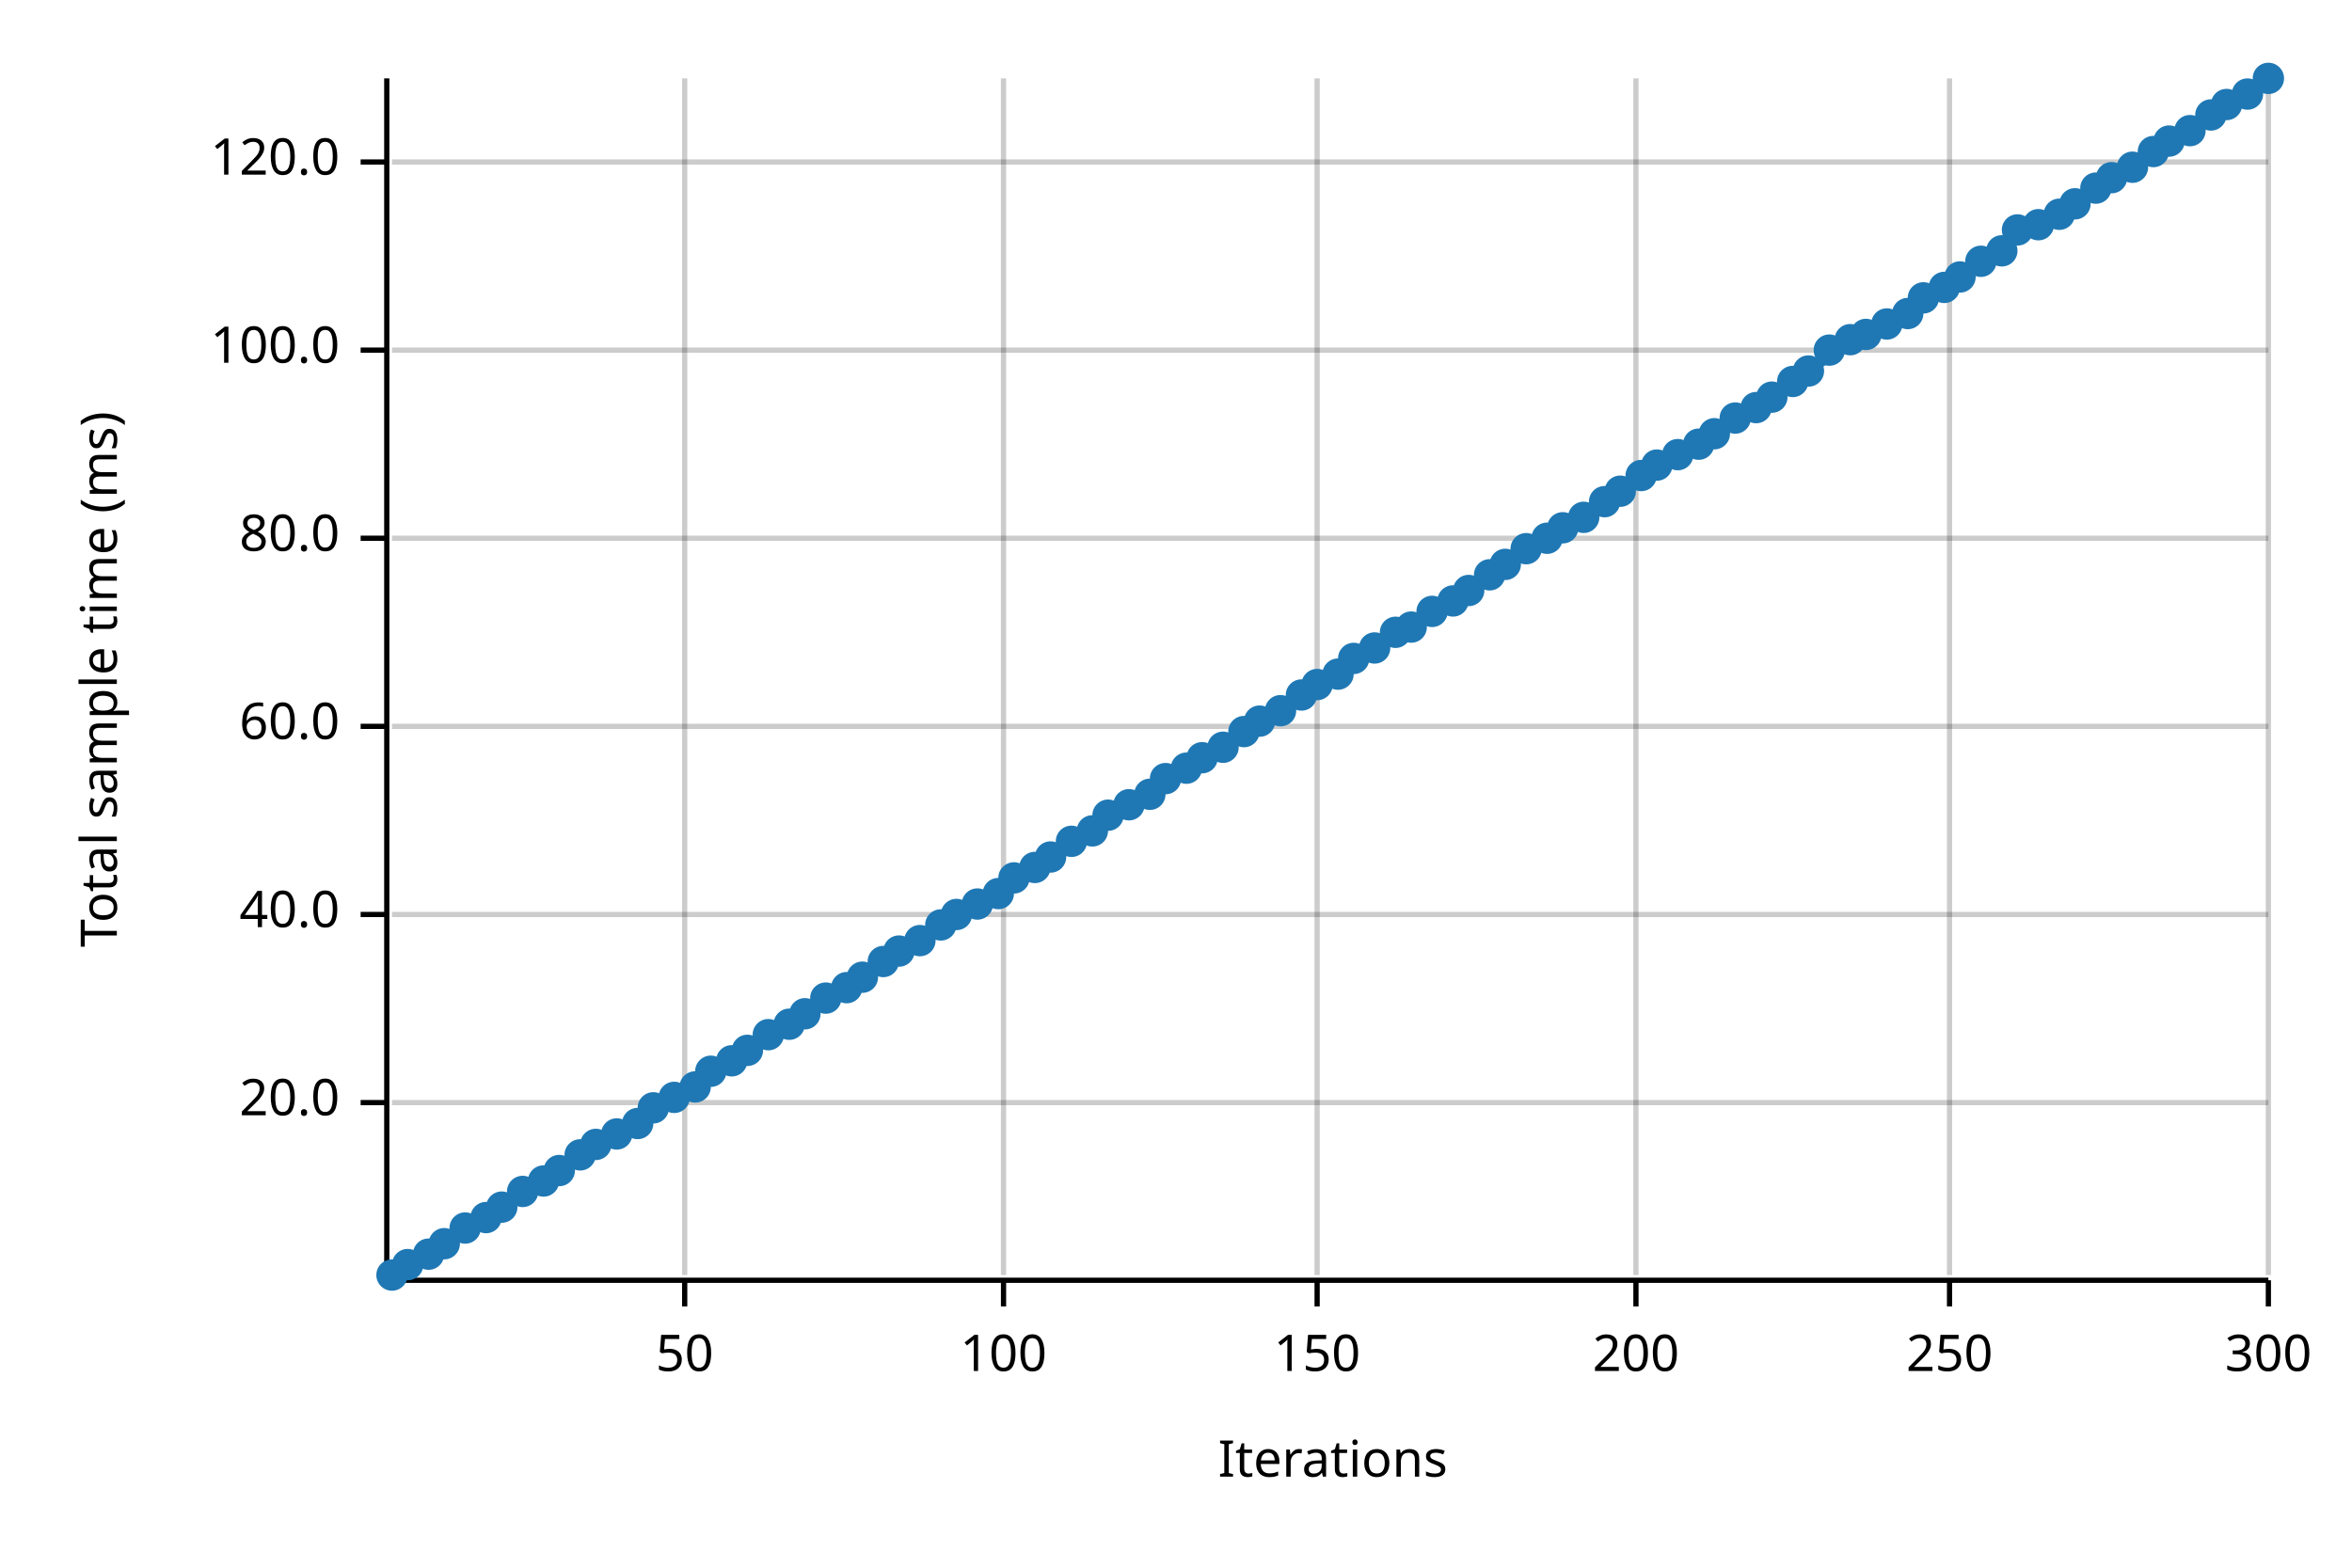
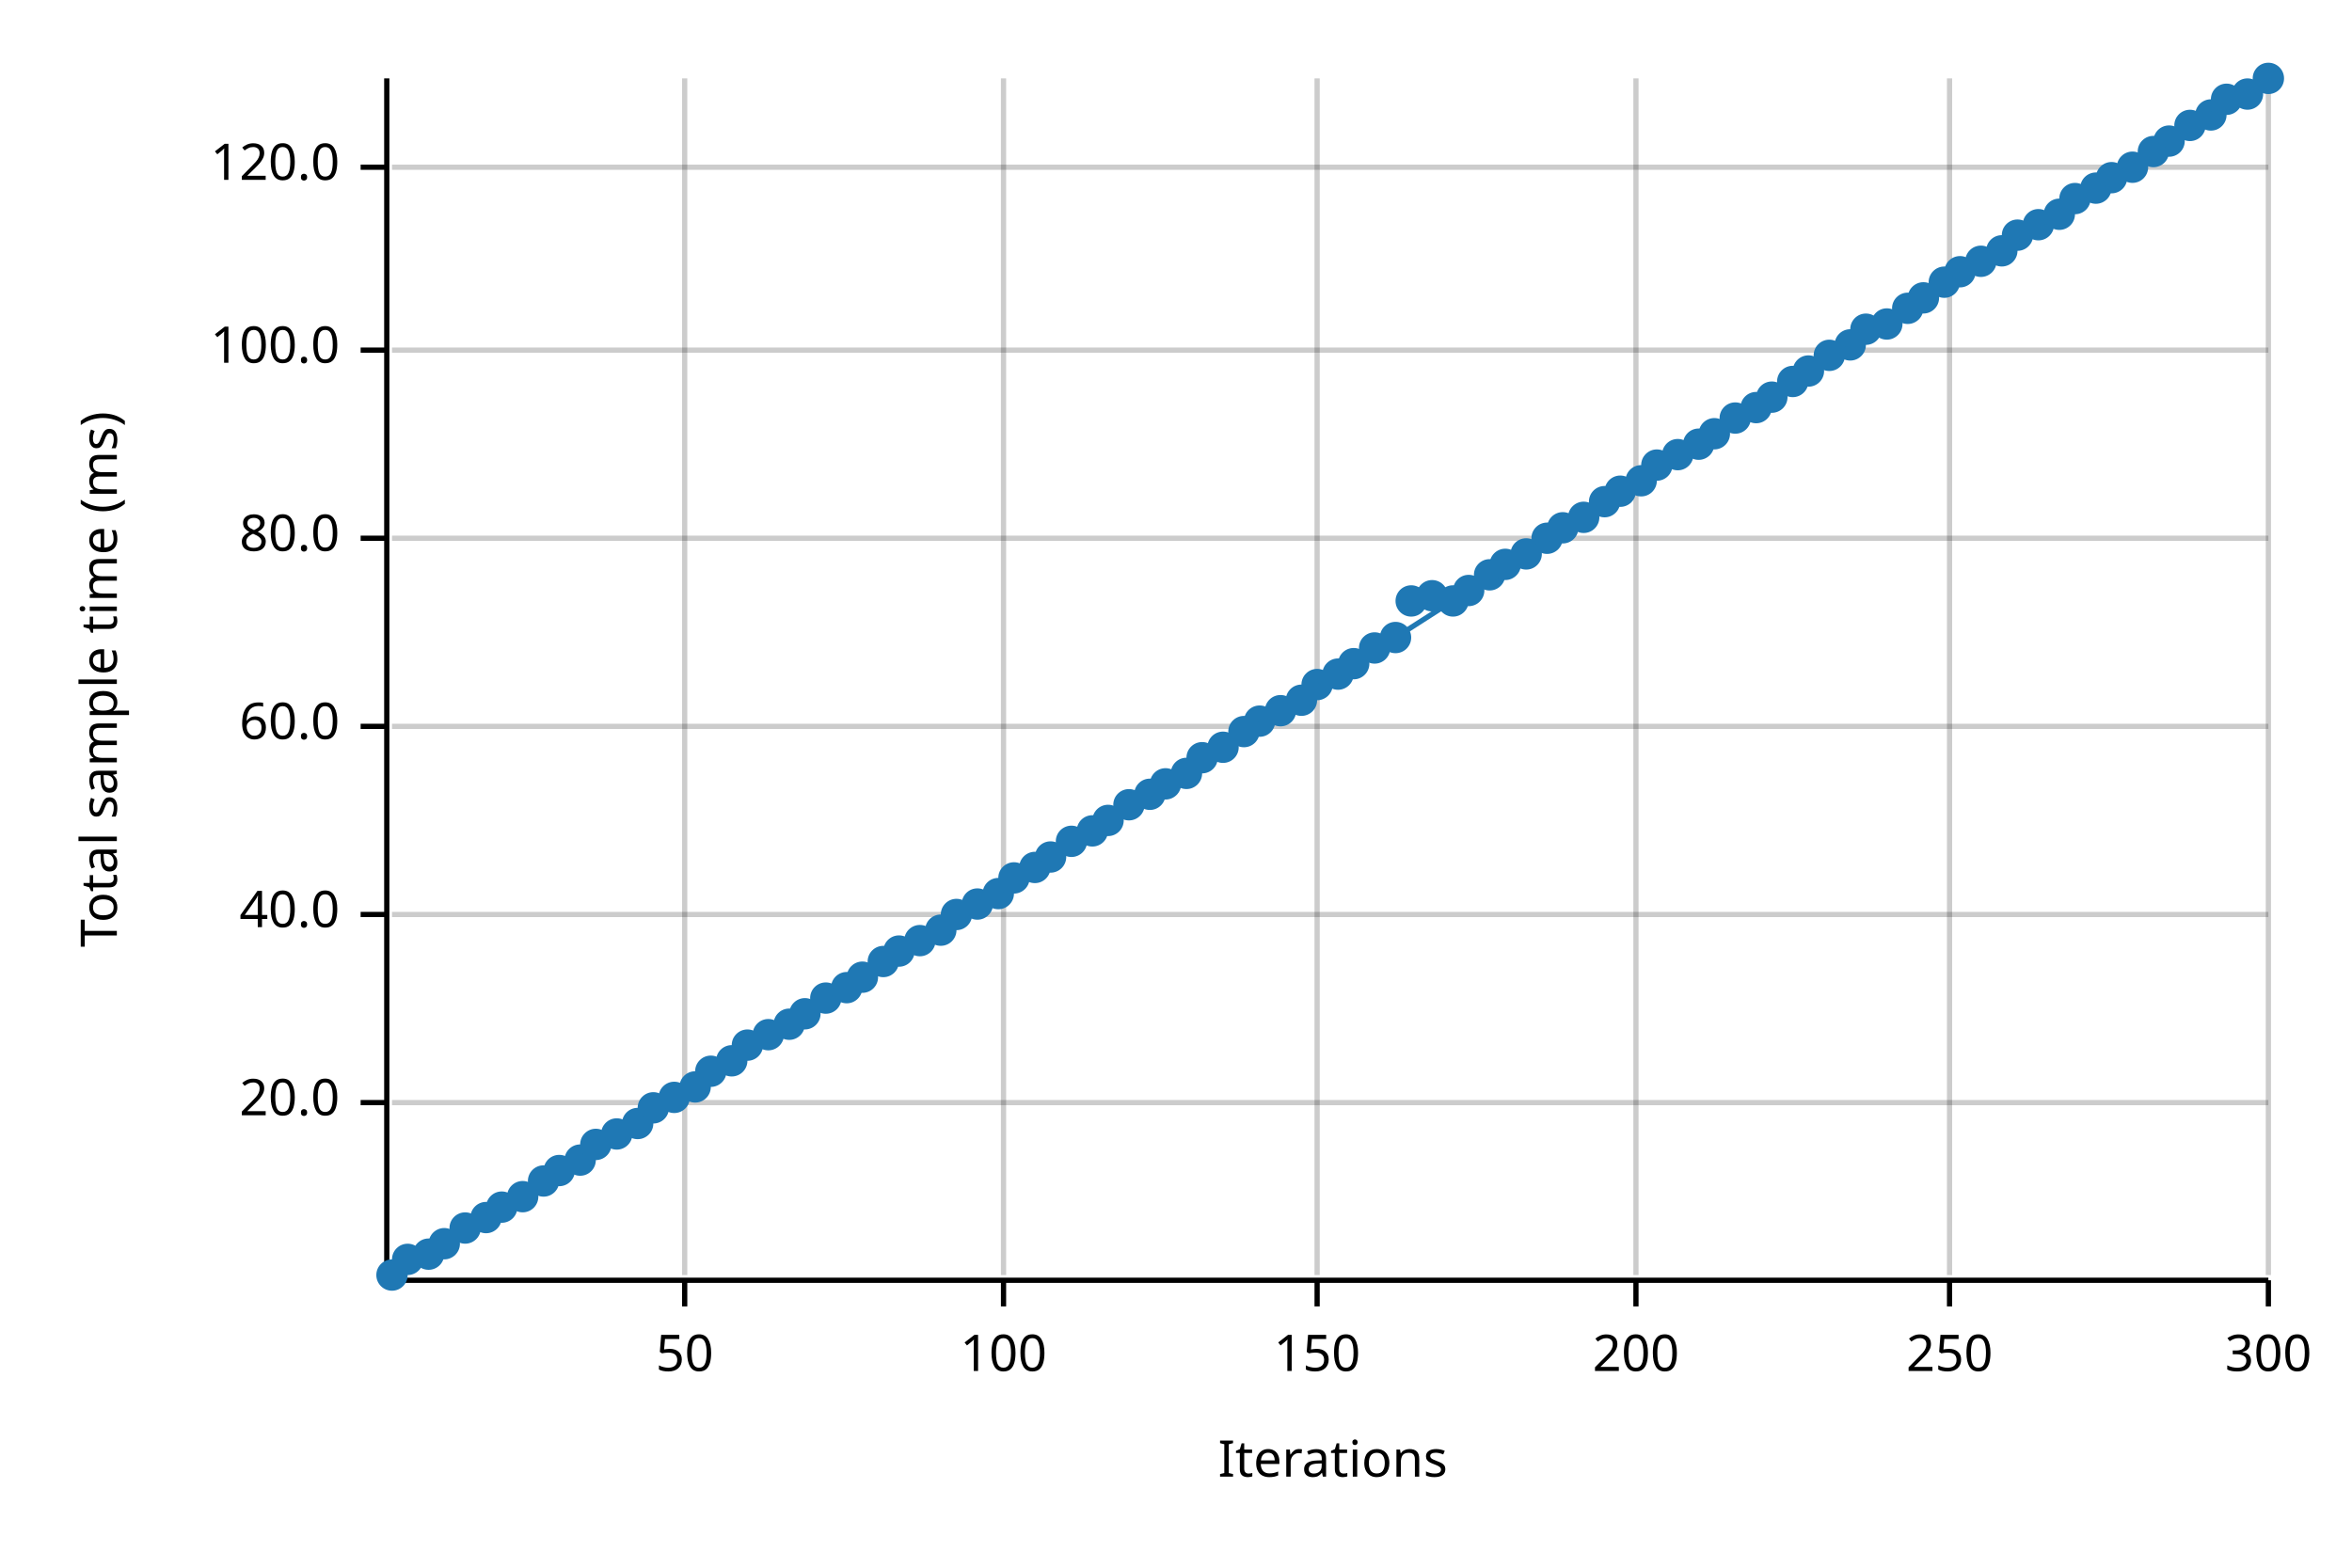
<svg xmlns="http://www.w3.org/2000/svg" width="450" height="300" viewBox="0 0 450 300">
  <text x="15" y="130" dy="0.76em" text-anchor="middle" font-family="sans-serif" font-size="9.677" opacity="1" fill="#000000" transform="rotate(270, 15, 130)">
Total sample time (ms)
</text>
  <text x="255" y="285" dy="-0.5ex" text-anchor="middle" font-family="sans-serif" font-size="9.677" opacity="1" fill="#000000">
Iterations
</text>
  <line opacity="0.2" stroke="#000000" stroke-width="1" x1="131" y1="244" x2="131" y2="15" />
  <line opacity="0.2" stroke="#000000" stroke-width="1" x1="192" y1="244" x2="192" y2="15" />
  <line opacity="0.2" stroke="#000000" stroke-width="1" x1="252" y1="244" x2="252" y2="15" />
  <line opacity="0.2" stroke="#000000" stroke-width="1" x1="313" y1="244" x2="313" y2="15" />
  <line opacity="0.2" stroke="#000000" stroke-width="1" x1="373" y1="244" x2="373" y2="15" />
  <line opacity="0.2" stroke="#000000" stroke-width="1" x1="434" y1="244" x2="434" y2="15" />
  <line opacity="0.2" stroke="#000000" stroke-width="1" x1="75" y1="211" x2="434" y2="211" />
  <line opacity="0.2" stroke="#000000" stroke-width="1" x1="75" y1="175" x2="434" y2="175" />
  <line opacity="0.2" stroke="#000000" stroke-width="1" x1="75" y1="139" x2="434" y2="139" />
  <line opacity="0.2" stroke="#000000" stroke-width="1" x1="75" y1="103" x2="434" y2="103" />
  <line opacity="0.2" stroke="#000000" stroke-width="1" x1="75" y1="67" x2="434" y2="67" />
-   <line opacity="0.2" stroke="#000000" stroke-width="1" x1="75" y1="31" x2="434" y2="31" />
+   <line opacity="0.2" stroke="#000000" stroke-width="1" x1="75" y1="32" x2="434" y2="32" />
  <polyline fill="none" opacity="1" stroke="#000000" stroke-width="1" points="74,15 74,244 " />
  <text x="65" y="211" dy="0.5ex" text-anchor="end" font-family="sans-serif" font-size="9.677" opacity="1" fill="#000000">
20.0
</text>
  <polyline fill="none" opacity="1" stroke="#000000" stroke-width="1" points="69,211 74,211 " />
  <text x="65" y="175" dy="0.5ex" text-anchor="end" font-family="sans-serif" font-size="9.677" opacity="1" fill="#000000">
40.0
</text>
  <polyline fill="none" opacity="1" stroke="#000000" stroke-width="1" points="69,175 74,175 " />
  <text x="65" y="139" dy="0.5ex" text-anchor="end" font-family="sans-serif" font-size="9.677" opacity="1" fill="#000000">
60.0
</text>
  <polyline fill="none" opacity="1" stroke="#000000" stroke-width="1" points="69,139 74,139 " />
  <text x="65" y="103" dy="0.5ex" text-anchor="end" font-family="sans-serif" font-size="9.677" opacity="1" fill="#000000">
80.0
</text>
  <polyline fill="none" opacity="1" stroke="#000000" stroke-width="1" points="69,103 74,103 " />
  <text x="65" y="67" dy="0.5ex" text-anchor="end" font-family="sans-serif" font-size="9.677" opacity="1" fill="#000000">
100.0
</text>
  <polyline fill="none" opacity="1" stroke="#000000" stroke-width="1" points="69,67 74,67 " />
-   <text x="65" y="31" dy="0.5ex" text-anchor="end" font-family="sans-serif" font-size="9.677" opacity="1" fill="#000000">
+   <text x="65" y="32" dy="0.5ex" text-anchor="end" font-family="sans-serif" font-size="9.677" opacity="1" fill="#000000">
120.0
</text>
-   <polyline fill="none" opacity="1" stroke="#000000" stroke-width="1" points="69,31 74,31 " />
+   <polyline fill="none" opacity="1" stroke="#000000" stroke-width="1" points="69,32 74,32 " />
  <polyline fill="none" opacity="1" stroke="#000000" stroke-width="1" points="75,245 434,245 " />
  <text x="131" y="255" dy="0.76em" text-anchor="middle" font-family="sans-serif" font-size="9.677" opacity="1" fill="#000000">
50
</text>
  <polyline fill="none" opacity="1" stroke="#000000" stroke-width="1" points="131,245 131,250 " />
  <text x="192" y="255" dy="0.76em" text-anchor="middle" font-family="sans-serif" font-size="9.677" opacity="1" fill="#000000">
100
</text>
  <polyline fill="none" opacity="1" stroke="#000000" stroke-width="1" points="192,245 192,250 " />
  <text x="252" y="255" dy="0.76em" text-anchor="middle" font-family="sans-serif" font-size="9.677" opacity="1" fill="#000000">
150
</text>
  <polyline fill="none" opacity="1" stroke="#000000" stroke-width="1" points="252,245 252,250 " />
  <text x="313" y="255" dy="0.76em" text-anchor="middle" font-family="sans-serif" font-size="9.677" opacity="1" fill="#000000">
200
</text>
  <polyline fill="none" opacity="1" stroke="#000000" stroke-width="1" points="313,245 313,250 " />
  <text x="373" y="255" dy="0.76em" text-anchor="middle" font-family="sans-serif" font-size="9.677" opacity="1" fill="#000000">
250
</text>
  <polyline fill="none" opacity="1" stroke="#000000" stroke-width="1" points="373,245 373,250 " />
  <text x="434" y="255" dy="0.76em" text-anchor="middle" font-family="sans-serif" font-size="9.677" opacity="1" fill="#000000">
300
</text>
  <polyline fill="none" opacity="1" stroke="#000000" stroke-width="1" points="434,245 434,250 " />
  <circle cx="75" cy="244" r="3" opacity="1" fill="#1F78B4" stroke="none" stroke-width="1" />
-   <circle cx="78" cy="242" r="3" opacity="1" fill="#1F78B4" stroke="none" stroke-width="1" />
+   <circle cx="78" cy="241" r="3" opacity="1" fill="#1F78B4" stroke="none" stroke-width="1" />
  <circle cx="82" cy="240" r="3" opacity="1" fill="#1F78B4" stroke="none" stroke-width="1" />
  <circle cx="85" cy="238" r="3" opacity="1" fill="#1F78B4" stroke="none" stroke-width="1" />
  <circle cx="89" cy="235" r="3" opacity="1" fill="#1F78B4" stroke="none" stroke-width="1" />
  <circle cx="93" cy="233" r="3" opacity="1" fill="#1F78B4" stroke="none" stroke-width="1" />
  <circle cx="96" cy="231" r="3" opacity="1" fill="#1F78B4" stroke="none" stroke-width="1" />
-   <circle cx="100" cy="228" r="3" opacity="1" fill="#1F78B4" stroke="none" stroke-width="1" />
+   <circle cx="100" cy="229" r="3" opacity="1" fill="#1F78B4" stroke="none" stroke-width="1" />
  <circle cx="104" cy="226" r="3" opacity="1" fill="#1F78B4" stroke="none" stroke-width="1" />
  <circle cx="107" cy="224" r="3" opacity="1" fill="#1F78B4" stroke="none" stroke-width="1" />
-   <circle cx="111" cy="221" r="3" opacity="1" fill="#1F78B4" stroke="none" stroke-width="1" />
+   <circle cx="111" cy="222" r="3" opacity="1" fill="#1F78B4" stroke="none" stroke-width="1" />
  <circle cx="114" cy="219" r="3" opacity="1" fill="#1F78B4" stroke="none" stroke-width="1" />
  <circle cx="118" cy="217" r="3" opacity="1" fill="#1F78B4" stroke="none" stroke-width="1" />
  <circle cx="122" cy="215" r="3" opacity="1" fill="#1F78B4" stroke="none" stroke-width="1" />
  <circle cx="125" cy="212" r="3" opacity="1" fill="#1F78B4" stroke="none" stroke-width="1" />
  <circle cx="129" cy="210" r="3" opacity="1" fill="#1F78B4" stroke="none" stroke-width="1" />
  <circle cx="133" cy="208" r="3" opacity="1" fill="#1F78B4" stroke="none" stroke-width="1" />
  <circle cx="136" cy="205" r="3" opacity="1" fill="#1F78B4" stroke="none" stroke-width="1" />
  <circle cx="140" cy="203" r="3" opacity="1" fill="#1F78B4" stroke="none" stroke-width="1" />
-   <circle cx="143" cy="201" r="3" opacity="1" fill="#1F78B4" stroke="none" stroke-width="1" />
+   <circle cx="143" cy="200" r="3" opacity="1" fill="#1F78B4" stroke="none" stroke-width="1" />
  <circle cx="147" cy="198" r="3" opacity="1" fill="#1F78B4" stroke="none" stroke-width="1" />
  <circle cx="151" cy="196" r="3" opacity="1" fill="#1F78B4" stroke="none" stroke-width="1" />
  <circle cx="154" cy="194" r="3" opacity="1" fill="#1F78B4" stroke="none" stroke-width="1" />
  <circle cx="158" cy="191" r="3" opacity="1" fill="#1F78B4" stroke="none" stroke-width="1" />
  <circle cx="162" cy="189" r="3" opacity="1" fill="#1F78B4" stroke="none" stroke-width="1" />
  <circle cx="165" cy="187" r="3" opacity="1" fill="#1F78B4" stroke="none" stroke-width="1" />
  <circle cx="169" cy="184" r="3" opacity="1" fill="#1F78B4" stroke="none" stroke-width="1" />
  <circle cx="172" cy="182" r="3" opacity="1" fill="#1F78B4" stroke="none" stroke-width="1" />
  <circle cx="176" cy="180" r="3" opacity="1" fill="#1F78B4" stroke="none" stroke-width="1" />
-   <circle cx="180" cy="177" r="3" opacity="1" fill="#1F78B4" stroke="none" stroke-width="1" />
+   <circle cx="180" cy="178" r="3" opacity="1" fill="#1F78B4" stroke="none" stroke-width="1" />
  <circle cx="183" cy="175" r="3" opacity="1" fill="#1F78B4" stroke="none" stroke-width="1" />
  <circle cx="187" cy="173" r="3" opacity="1" fill="#1F78B4" stroke="none" stroke-width="1" />
  <circle cx="191" cy="171" r="3" opacity="1" fill="#1F78B4" stroke="none" stroke-width="1" />
  <circle cx="194" cy="168" r="3" opacity="1" fill="#1F78B4" stroke="none" stroke-width="1" />
  <circle cx="198" cy="166" r="3" opacity="1" fill="#1F78B4" stroke="none" stroke-width="1" />
  <circle cx="201" cy="164" r="3" opacity="1" fill="#1F78B4" stroke="none" stroke-width="1" />
  <circle cx="205" cy="161" r="3" opacity="1" fill="#1F78B4" stroke="none" stroke-width="1" />
  <circle cx="209" cy="159" r="3" opacity="1" fill="#1F78B4" stroke="none" stroke-width="1" />
-   <circle cx="212" cy="156" r="3" opacity="1" fill="#1F78B4" stroke="none" stroke-width="1" />
+   <circle cx="212" cy="157" r="3" opacity="1" fill="#1F78B4" stroke="none" stroke-width="1" />
  <circle cx="216" cy="154" r="3" opacity="1" fill="#1F78B4" stroke="none" stroke-width="1" />
  <circle cx="220" cy="152" r="3" opacity="1" fill="#1F78B4" stroke="none" stroke-width="1" />
-   <circle cx="223" cy="149" r="3" opacity="1" fill="#1F78B4" stroke="none" stroke-width="1" />
-   <circle cx="227" cy="147" r="3" opacity="1" fill="#1F78B4" stroke="none" stroke-width="1" />
+   <circle cx="223" cy="150" r="3" opacity="1" fill="#1F78B4" stroke="none" stroke-width="1" />
+   <circle cx="227" cy="148" r="3" opacity="1" fill="#1F78B4" stroke="none" stroke-width="1" />
  <circle cx="230" cy="145" r="3" opacity="1" fill="#1F78B4" stroke="none" stroke-width="1" />
  <circle cx="234" cy="143" r="3" opacity="1" fill="#1F78B4" stroke="none" stroke-width="1" />
  <circle cx="238" cy="140" r="3" opacity="1" fill="#1F78B4" stroke="none" stroke-width="1" />
  <circle cx="241" cy="138" r="3" opacity="1" fill="#1F78B4" stroke="none" stroke-width="1" />
  <circle cx="245" cy="136" r="3" opacity="1" fill="#1F78B4" stroke="none" stroke-width="1" />
-   <circle cx="249" cy="133" r="3" opacity="1" fill="#1F78B4" stroke="none" stroke-width="1" />
+   <circle cx="249" cy="134" r="3" opacity="1" fill="#1F78B4" stroke="none" stroke-width="1" />
  <circle cx="252" cy="131" r="3" opacity="1" fill="#1F78B4" stroke="none" stroke-width="1" />
  <circle cx="256" cy="129" r="3" opacity="1" fill="#1F78B4" stroke="none" stroke-width="1" />
-   <circle cx="259" cy="126" r="3" opacity="1" fill="#1F78B4" stroke="none" stroke-width="1" />
+   <circle cx="259" cy="127" r="3" opacity="1" fill="#1F78B4" stroke="none" stroke-width="1" />
  <circle cx="263" cy="124" r="3" opacity="1" fill="#1F78B4" stroke="none" stroke-width="1" />
-   <circle cx="267" cy="121" r="3" opacity="1" fill="#1F78B4" stroke="none" stroke-width="1" />
-   <circle cx="270" cy="120" r="3" opacity="1" fill="#1F78B4" stroke="none" stroke-width="1" />
-   <circle cx="274" cy="117" r="3" opacity="1" fill="#1F78B4" stroke="none" stroke-width="1" />
+   <circle cx="267" cy="122" r="3" opacity="1" fill="#1F78B4" stroke="none" stroke-width="1" />
+   <circle cx="270" cy="115" r="3" opacity="1" fill="#1F78B4" stroke="none" stroke-width="1" />
+   <circle cx="274" cy="114" r="3" opacity="1" fill="#1F78B4" stroke="none" stroke-width="1" />
  <circle cx="278" cy="115" r="3" opacity="1" fill="#1F78B4" stroke="none" stroke-width="1" />
  <circle cx="281" cy="113" r="3" opacity="1" fill="#1F78B4" stroke="none" stroke-width="1" />
  <circle cx="285" cy="110" r="3" opacity="1" fill="#1F78B4" stroke="none" stroke-width="1" />
  <circle cx="288" cy="108" r="3" opacity="1" fill="#1F78B4" stroke="none" stroke-width="1" />
-   <circle cx="292" cy="105" r="3" opacity="1" fill="#1F78B4" stroke="none" stroke-width="1" />
+   <circle cx="292" cy="106" r="3" opacity="1" fill="#1F78B4" stroke="none" stroke-width="1" />
  <circle cx="296" cy="103" r="3" opacity="1" fill="#1F78B4" stroke="none" stroke-width="1" />
  <circle cx="299" cy="101" r="3" opacity="1" fill="#1F78B4" stroke="none" stroke-width="1" />
  <circle cx="303" cy="99" r="3" opacity="1" fill="#1F78B4" stroke="none" stroke-width="1" />
  <circle cx="307" cy="96" r="3" opacity="1" fill="#1F78B4" stroke="none" stroke-width="1" />
  <circle cx="310" cy="94" r="3" opacity="1" fill="#1F78B4" stroke="none" stroke-width="1" />
-   <circle cx="314" cy="91" r="3" opacity="1" fill="#1F78B4" stroke="none" stroke-width="1" />
+   <circle cx="314" cy="92" r="3" opacity="1" fill="#1F78B4" stroke="none" stroke-width="1" />
  <circle cx="317" cy="89" r="3" opacity="1" fill="#1F78B4" stroke="none" stroke-width="1" />
  <circle cx="321" cy="87" r="3" opacity="1" fill="#1F78B4" stroke="none" stroke-width="1" />
  <circle cx="325" cy="85" r="3" opacity="1" fill="#1F78B4" stroke="none" stroke-width="1" />
  <circle cx="328" cy="83" r="3" opacity="1" fill="#1F78B4" stroke="none" stroke-width="1" />
  <circle cx="332" cy="80" r="3" opacity="1" fill="#1F78B4" stroke="none" stroke-width="1" />
  <circle cx="336" cy="78" r="3" opacity="1" fill="#1F78B4" stroke="none" stroke-width="1" />
  <circle cx="339" cy="76" r="3" opacity="1" fill="#1F78B4" stroke="none" stroke-width="1" />
  <circle cx="343" cy="73" r="3" opacity="1" fill="#1F78B4" stroke="none" stroke-width="1" />
  <circle cx="346" cy="71" r="3" opacity="1" fill="#1F78B4" stroke="none" stroke-width="1" />
-   <circle cx="350" cy="67" r="3" opacity="1" fill="#1F78B4" stroke="none" stroke-width="1" />
-   <circle cx="354" cy="65" r="3" opacity="1" fill="#1F78B4" stroke="none" stroke-width="1" />
-   <circle cx="357" cy="64" r="3" opacity="1" fill="#1F78B4" stroke="none" stroke-width="1" />
+   <circle cx="350" cy="68" r="3" opacity="1" fill="#1F78B4" stroke="none" stroke-width="1" />
+   <circle cx="354" cy="66" r="3" opacity="1" fill="#1F78B4" stroke="none" stroke-width="1" />
+   <circle cx="357" cy="63" r="3" opacity="1" fill="#1F78B4" stroke="none" stroke-width="1" />
  <circle cx="361" cy="62" r="3" opacity="1" fill="#1F78B4" stroke="none" stroke-width="1" />
-   <circle cx="365" cy="60" r="3" opacity="1" fill="#1F78B4" stroke="none" stroke-width="1" />
+   <circle cx="365" cy="59" r="3" opacity="1" fill="#1F78B4" stroke="none" stroke-width="1" />
  <circle cx="368" cy="57" r="3" opacity="1" fill="#1F78B4" stroke="none" stroke-width="1" />
-   <circle cx="372" cy="55" r="3" opacity="1" fill="#1F78B4" stroke="none" stroke-width="1" />
-   <circle cx="375" cy="53" r="3" opacity="1" fill="#1F78B4" stroke="none" stroke-width="1" />
+   <circle cx="372" cy="54" r="3" opacity="1" fill="#1F78B4" stroke="none" stroke-width="1" />
+   <circle cx="375" cy="52" r="3" opacity="1" fill="#1F78B4" stroke="none" stroke-width="1" />
  <circle cx="379" cy="50" r="3" opacity="1" fill="#1F78B4" stroke="none" stroke-width="1" />
  <circle cx="383" cy="48" r="3" opacity="1" fill="#1F78B4" stroke="none" stroke-width="1" />
-   <circle cx="386" cy="44" r="3" opacity="1" fill="#1F78B4" stroke="none" stroke-width="1" />
+   <circle cx="386" cy="45" r="3" opacity="1" fill="#1F78B4" stroke="none" stroke-width="1" />
  <circle cx="390" cy="43" r="3" opacity="1" fill="#1F78B4" stroke="none" stroke-width="1" />
  <circle cx="394" cy="41" r="3" opacity="1" fill="#1F78B4" stroke="none" stroke-width="1" />
-   <circle cx="397" cy="39" r="3" opacity="1" fill="#1F78B4" stroke="none" stroke-width="1" />
+   <circle cx="397" cy="38" r="3" opacity="1" fill="#1F78B4" stroke="none" stroke-width="1" />
  <circle cx="401" cy="36" r="3" opacity="1" fill="#1F78B4" stroke="none" stroke-width="1" />
  <circle cx="404" cy="34" r="3" opacity="1" fill="#1F78B4" stroke="none" stroke-width="1" />
  <circle cx="408" cy="32" r="3" opacity="1" fill="#1F78B4" stroke="none" stroke-width="1" />
  <circle cx="412" cy="29" r="3" opacity="1" fill="#1F78B4" stroke="none" stroke-width="1" />
  <circle cx="415" cy="27" r="3" opacity="1" fill="#1F78B4" stroke="none" stroke-width="1" />
-   <circle cx="419" cy="25" r="3" opacity="1" fill="#1F78B4" stroke="none" stroke-width="1" />
+   <circle cx="419" cy="24" r="3" opacity="1" fill="#1F78B4" stroke="none" stroke-width="1" />
  <circle cx="423" cy="22" r="3" opacity="1" fill="#1F78B4" stroke="none" stroke-width="1" />
-   <circle cx="426" cy="20" r="3" opacity="1" fill="#1F78B4" stroke="none" stroke-width="1" />
+   <circle cx="426" cy="19" r="3" opacity="1" fill="#1F78B4" stroke="none" stroke-width="1" />
  <circle cx="430" cy="18" r="3" opacity="1" fill="#1F78B4" stroke="none" stroke-width="1" />
  <circle cx="434" cy="15" r="3" opacity="1" fill="#1F78B4" stroke="none" stroke-width="1" />
  <polyline fill="none" opacity="1" stroke="#1F78B4" stroke-width="1" points="75,245 434,15 " />
  <polygon opacity="0.25" fill="#1F78B4" points="75,245 434,15 434,15 " />
</svg>
